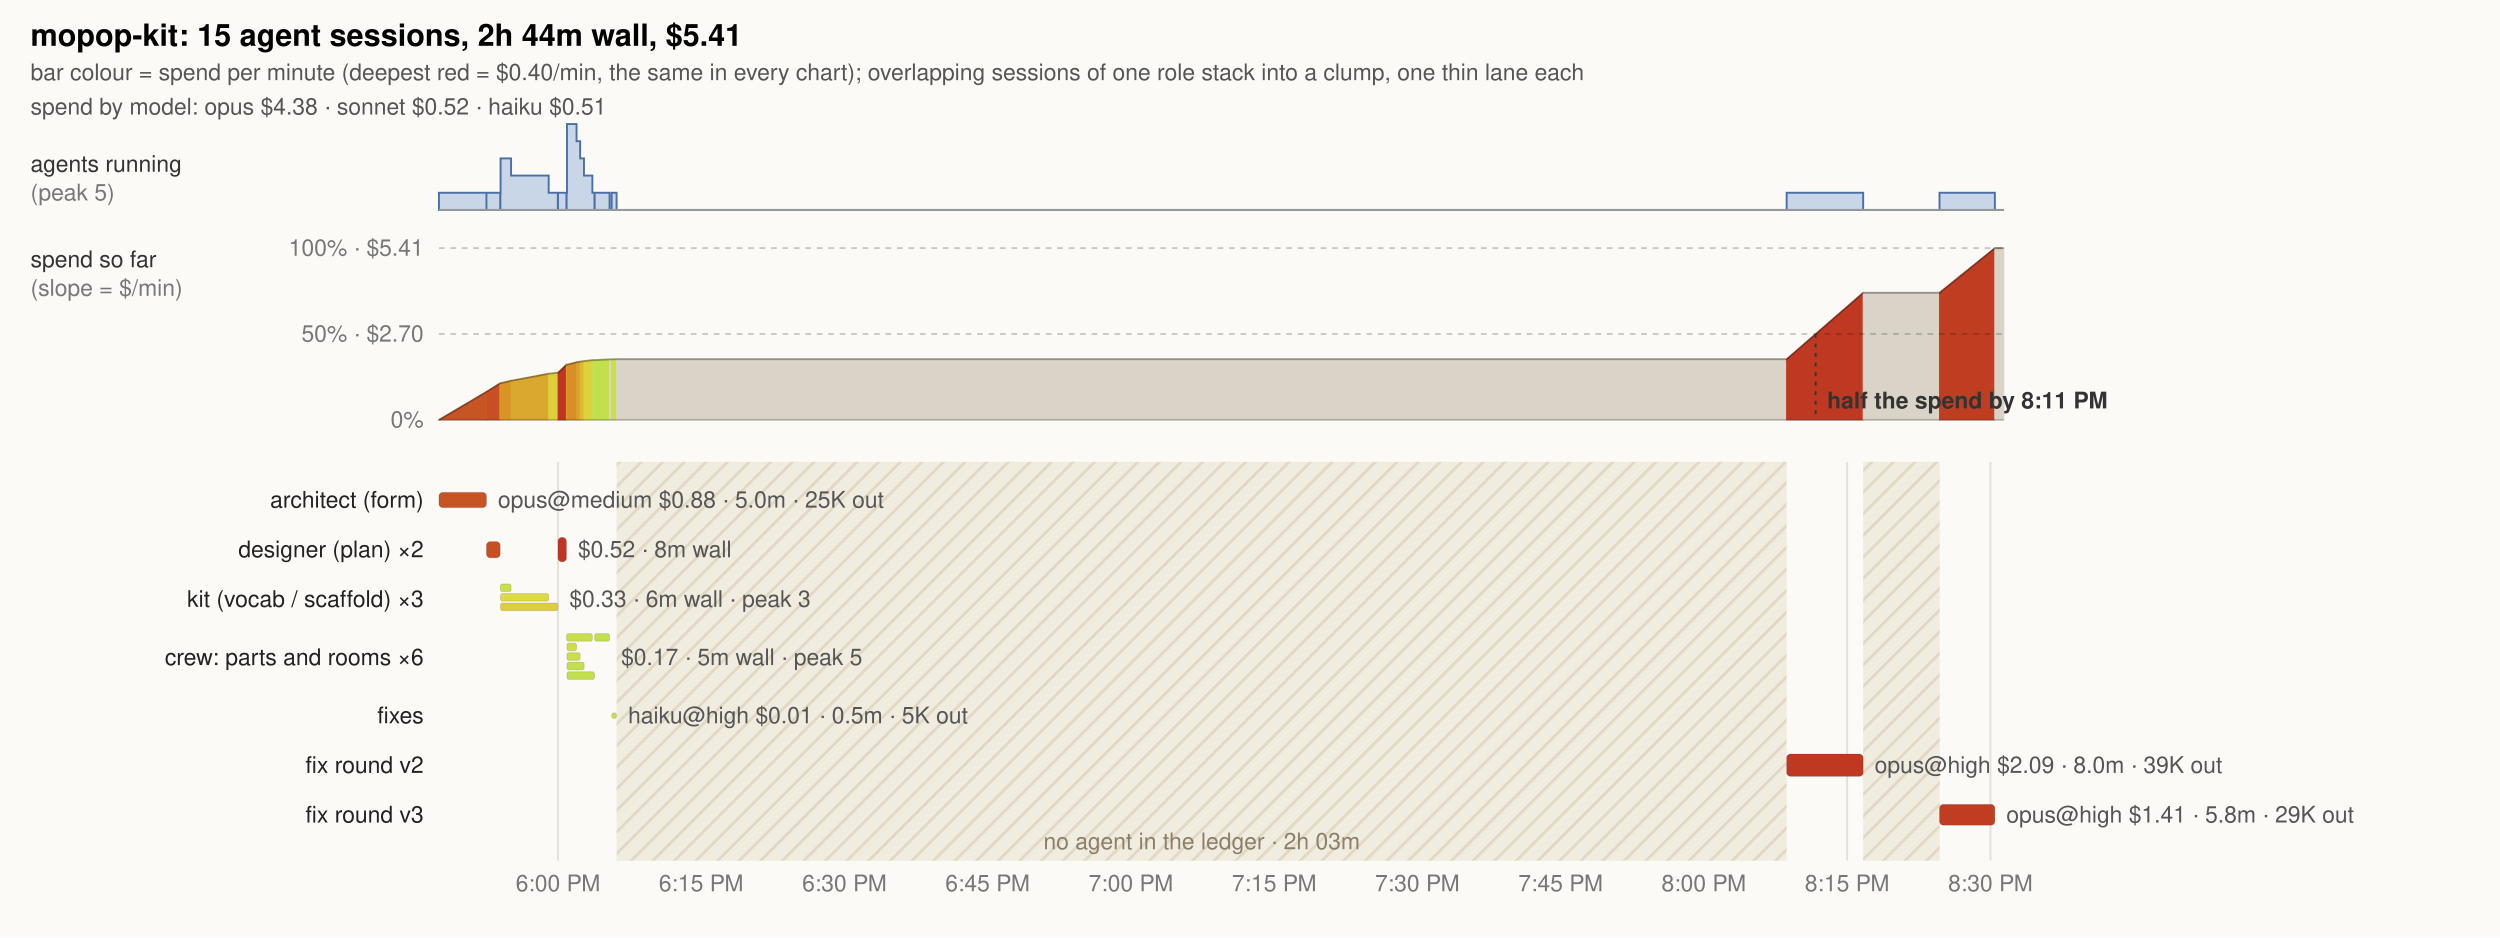
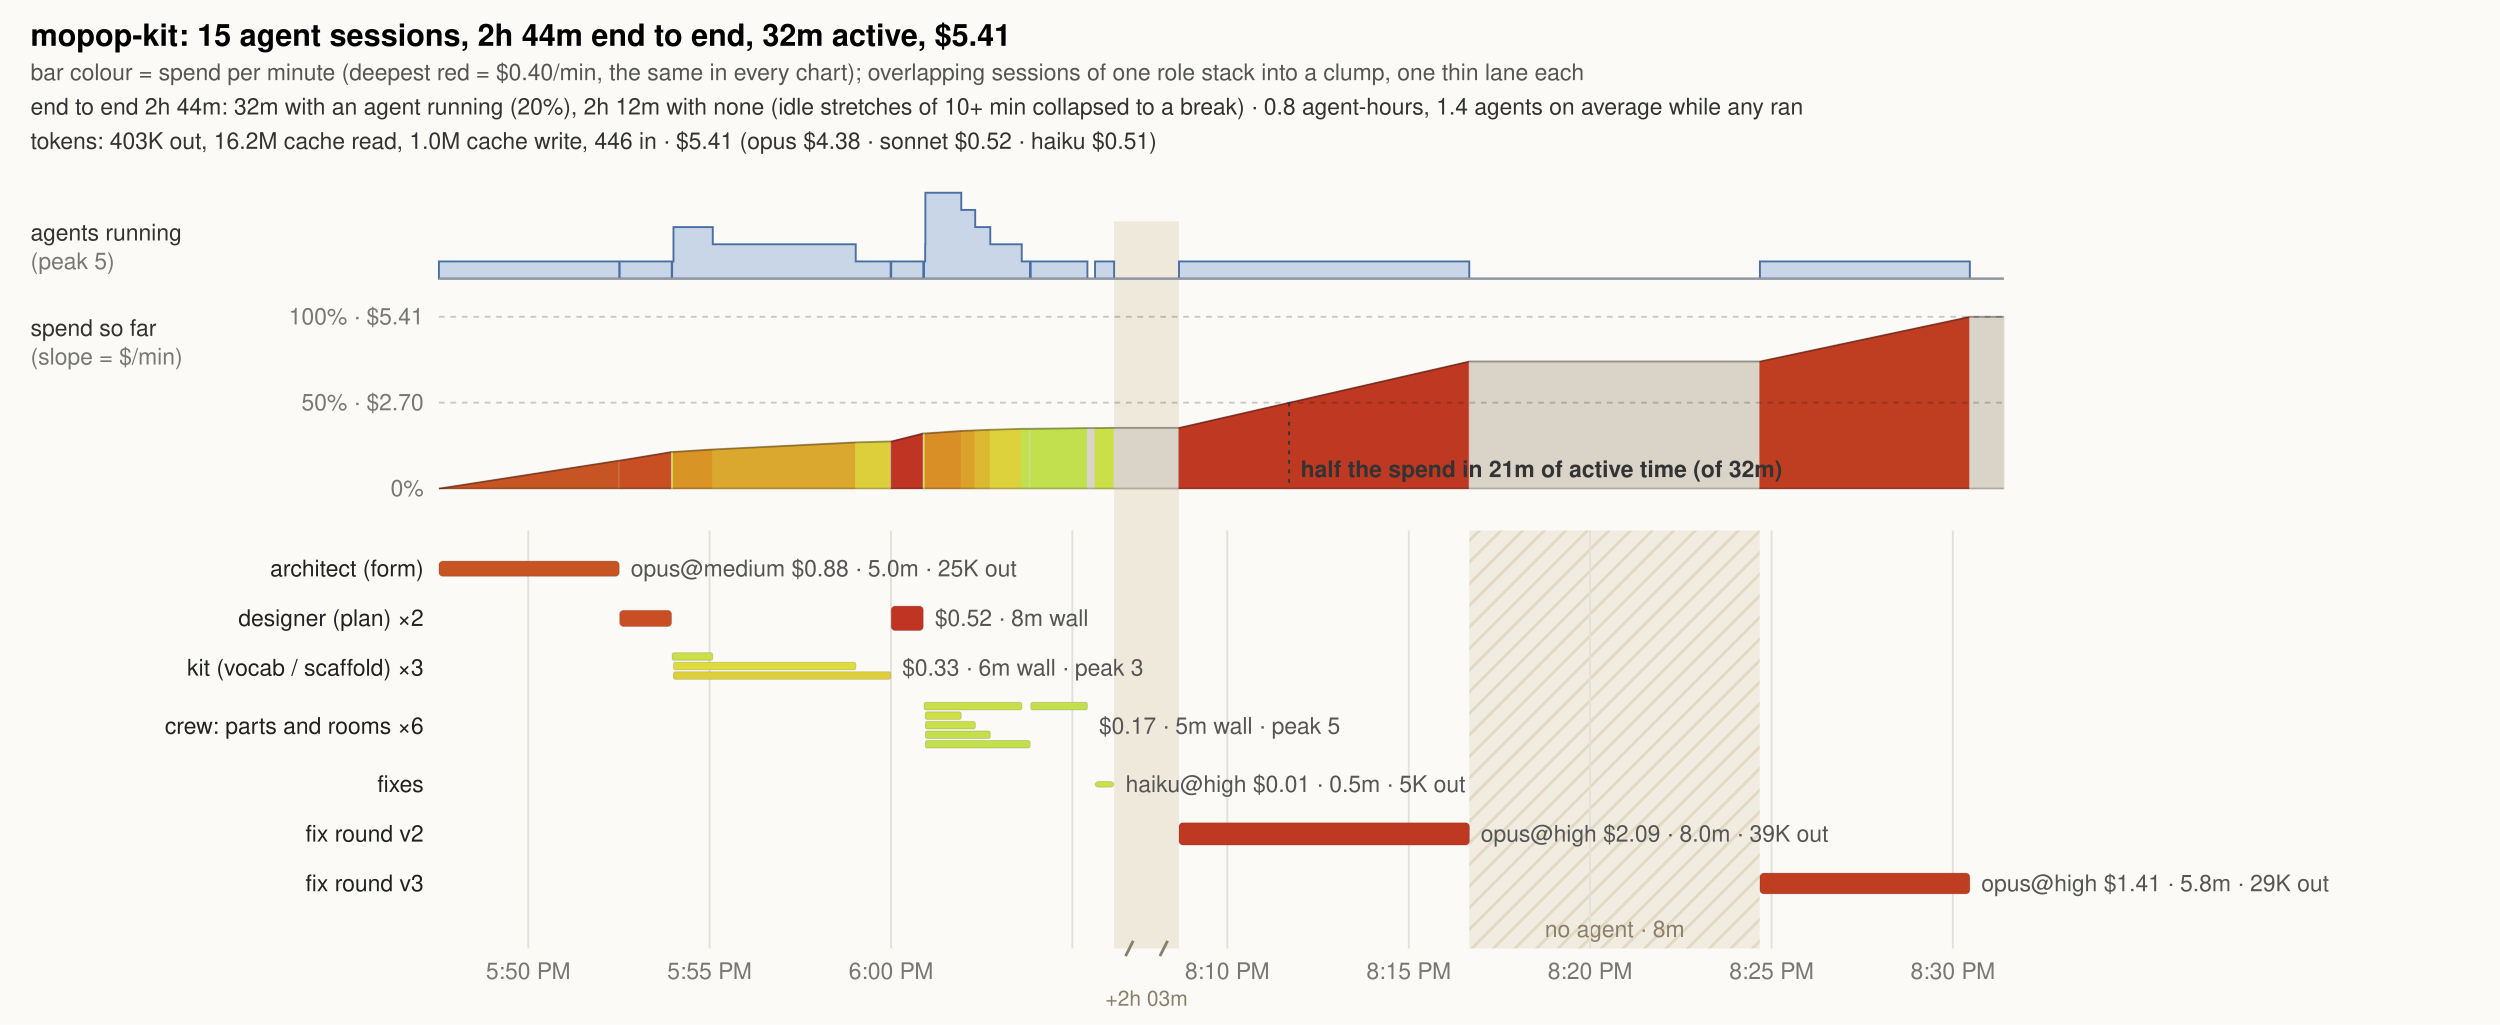
- <svg xmlns="http://www.w3.org/2000/svg" width="1310" height="491" font-family="Helvetica,Arial,sans-serif" font-size="12">
+ <svg xmlns="http://www.w3.org/2000/svg" width="1310" height="537" font-family="Helvetica,Arial,sans-serif" font-size="12">
  <defs>
    <pattern id="idle" width="8" height="8" patternUnits="userSpaceOnUse" patternTransform="rotate(45)">
      <rect width="8" height="8" fill="#f1ece0" />
      <line x1="0" y1="0" x2="0" y2="8" stroke="#e2d9c4" stroke-width="3" />
    </pattern>
  </defs>
  <rect width="100%" height="100%" fill="#fbfaf7" />
-   <text x="16" y="24" font-size="16" font-weight="bold">mopop-kit: 15 agent sessions, 2h 44m wall, $5.41</text>
+   <rect x="583.8" y="116" width="34.0" height="381" fill="#efe9dc" />
+   <text x="16" y="24" font-size="16" font-weight="bold">mopop-kit: 15 agent sessions, 2h 44m end to end, 32m active, $5.41</text>
  <text x="16" y="42" fill="#555">bar colour = spend per minute (deepest red = $0.40/min, the same in every chart); overlapping sessions of one role stack into a clump, one thin lane each</text>
-   <text x="16" y="60" fill="#555">spend by model: opus $4.38 · sonnet $0.52 · haiku $0.51</text>
-   <text x="16" y="90" fill="#333">agents running</text>
-   <text x="16" y="105" fill="#777">(peak 5)</text>
-   <polygon points="230,110 230.0,110.0 230.0,101.0 254.9,101.0 254.9,110.0 254.9,110.0 254.9,101.0 262.1,101.0 262.1,110.0 262.2,110.0 262.2,101.0 262.3,101.0 262.3,92.0 262.3,92.0 262.3,83.0 267.8,83.0 267.8,92.0 287.5,92.0 287.5,101.0 292.3,101.0 292.3,110.0 292.4,110.0 292.4,101.0 296.8,101.0 296.8,110.0 296.9,110.0 296.9,101.0 297.1,101.0 297.1,92.0 297.1,92.0 297.1,83.0 297.1,83.0 297.1,74.0 297.1,74.0 297.1,65.0 302.1,65.0 302.1,74.0 304.0,74.0 304.0,83.0 306.0,83.0 306.0,92.0 310.4,92.0 310.4,101.0 311.5,101.0 311.5,110.0 311.6,110.0 311.6,101.0 319.4,101.0 319.4,110.0 320.5,110.0 320.5,101.0 323.1,101.0 323.1,110.0 936.2,110.0 936.2,101.0 976.3,101.0 976.3,110.0 1016.3,110.0 1016.3,101.0 1045.3,101.0 1045.3,110.0 1050,110" fill="#c9d6e8" stroke="#4a6fa5" stroke-width="1" />
-   <line x1="230" y1="110" x2="1050" y2="110" stroke="#999" />
-   <polygon points="230.0,220 230.0,220.0 254.9,205.3 254.9,220" fill="hsl(18,70%,46%)" stroke="hsl(18,70%,46%)" stroke-width="0.5" />
-   <polygon points="254.9,220 254.9,205.3 254.9,205.3 254.9,220" fill="#d9d4c7" stroke="#d9d4c7" stroke-width="0.5" />
-   <polygon points="254.9,220 254.9,205.3 262.1,200.8 262.1,220" fill="hsl(16,70%,46%)" stroke="hsl(16,70%,46%)" stroke-width="0.5" />
-   <polygon points="262.1,220 262.1,200.8 262.2,200.8 262.2,220" fill="#d9d4c7" stroke="#d9d4c7" stroke-width="0.5" />
-   <polygon points="262.2,220 262.2,200.8 262.3,200.8 262.3,220" fill="hsl(68,70%,58%)" stroke="hsl(68,70%,58%)" stroke-width="0.5" />
-   <polygon points="262.3,220 262.3,200.8 262.3,200.8 262.3,220" fill="hsl(49,70%,53%)" stroke="hsl(49,70%,53%)" stroke-width="0.5" />
-   <polygon points="262.3,220 262.3,200.8 267.8,199.5 267.8,220" fill="hsl(37,70%,50%)" stroke="hsl(37,70%,50%)" stroke-width="0.5" />
-   <polygon points="267.8,220 267.8,199.5 287.5,195.8 287.5,220" fill="hsl(42,70%,52%)" stroke="hsl(42,70%,52%)" stroke-width="0.5" />
-   <polygon points="287.5,220 287.5,195.8 292.3,195.3 292.3,220" fill="hsl(55,70%,55%)" stroke="hsl(55,70%,55%)" stroke-width="0.5" />
-   <polygon points="292.3,220 292.3,195.3 292.4,195.3 292.4,220" fill="#d9d4c7" stroke="#d9d4c7" stroke-width="0.5" />
-   <polygon points="292.4,220 292.4,195.3 296.8,191.1 296.8,220" fill="hsl(7,70%,44%)" stroke="hsl(7,70%,44%)" stroke-width="0.5" />
-   <polygon points="296.8,220 296.8,191.1 296.9,191.1 296.9,220" fill="#d9d4c7" stroke="#d9d4c7" stroke-width="0.5" />
-   <polygon points="296.9,220 296.9,191.1 297.1,191.1 297.1,220" fill="hsl(69,70%,58%)" stroke="hsl(69,70%,58%)" stroke-width="0.5" />
-   <polygon points="297.1,220 297.1,191.1 297.1,191.1 297.1,220" fill="hsl(53,70%,54%)" stroke="hsl(53,70%,54%)" stroke-width="0.5" />
-   <polygon points="297.1,220 297.1,191.1 297.1,191.1 297.1,220" fill="hsl(45,70%,52%)" stroke="hsl(45,70%,52%)" stroke-width="0.5" />
-   <polygon points="297.1,220 297.1,191.1 297.1,191.1 297.1,220" fill="hsl(39,70%,51%)" stroke="hsl(39,70%,51%)" stroke-width="0.5" />
-   <polygon points="297.1,220 297.1,191.1 302.1,189.8 302.1,220" fill="hsl(35,70%,50%)" stroke="hsl(35,70%,50%)" stroke-width="0.5" />
-   <polygon points="302.1,220 302.1,189.8 304.0,189.5 304.0,220" fill="hsl(41,70%,51%)" stroke="hsl(41,70%,51%)" stroke-width="0.5" />
-   <polygon points="304.0,220 304.0,189.5 306.0,189.2 306.0,220" fill="hsl(48,70%,53%)" stroke="hsl(48,70%,53%)" stroke-width="0.5" />
-   <polygon points="306.0,220 306.0,189.2 310.4,188.7 310.4,220" fill="hsl(56,70%,55%)" stroke="hsl(56,70%,55%)" stroke-width="0.5" />
-   <polygon points="310.4,220 310.4,188.7 311.5,188.7 311.5,220" fill="hsl(72,70%,59%)" stroke="hsl(72,70%,59%)" stroke-width="0.5" />
-   <polygon points="311.5,220 311.5,188.7 311.6,188.7 311.6,220" fill="#d9d4c7" stroke="#d9d4c7" stroke-width="0.5" />
-   <polygon points="311.6,220 311.6,188.7 319.4,188.3 319.4,220" fill="hsl(72,70%,59%)" stroke="hsl(72,70%,59%)" stroke-width="0.5" />
-   <polygon points="319.4,220 319.4,188.3 320.5,188.3 320.5,220" fill="#d9d4c7" stroke="#d9d4c7" stroke-width="0.5" />
-   <polygon points="320.5,220 320.5,188.3 323.1,188.2 323.1,220" fill="hsl(68,70%,58%)" stroke="hsl(68,70%,58%)" stroke-width="0.5" />
-   <polygon points="323.1,220 323.1,188.2 936.2,188.2 936.2,220" fill="#d9d4c7" stroke="#d9d4c7" stroke-width="0.5" />
-   <polygon points="936.2,220 936.2,188.2 976.3,153.4 976.3,220" fill="hsl(9,70%,44%)" stroke="hsl(9,70%,44%)" stroke-width="0.5" />
-   <polygon points="976.3,220 976.3,153.4 1016.3,153.4 1016.3,220" fill="#d9d4c7" stroke="#d9d4c7" stroke-width="0.5" />
-   <polygon points="1016.3,220 1016.3,153.4 1045.3,130.0 1045.3,220" fill="hsl(11,70%,44%)" stroke="hsl(11,70%,44%)" stroke-width="0.5" />
-   <polygon points="1045.3,220 1045.3,130.0 1050.0,130.0 1050.0,220" fill="#d9d4c7" stroke="#d9d4c7" stroke-width="0.5" />
-   <polyline points="230.0,220.0 254.9,205.3 254.9,205.3 254.9,205.3 254.9,205.3 262.1,200.8 262.1,200.8 262.2,200.8 262.2,200.8 262.3,200.8 262.3,200.8 262.3,200.8 262.3,200.8 267.8,199.5 267.8,199.5 287.5,195.8 287.5,195.8 292.3,195.3 292.3,195.3 292.4,195.3 292.4,195.3 296.8,191.1 296.8,191.1 296.9,191.1 296.9,191.1 297.1,191.1 297.1,191.1 297.1,191.1 297.1,191.1 297.1,191.1 297.1,191.1 297.1,191.1 297.1,191.1 302.1,189.8 302.1,189.8 304.0,189.5 304.0,189.5 306.0,189.2 306.0,189.2 310.4,188.7 310.4,188.7 311.5,188.7 311.5,188.7 311.6,188.7 311.6,188.7 319.4,188.3 319.4,188.3 320.5,188.3 320.5,188.3 323.1,188.2 323.1,188.2 936.2,188.2 936.2,188.2 976.3,153.4 976.3,153.4 1016.3,153.4 1016.3,153.4 1045.3,130.0 1045.3,130.0 1050.0,130.0" fill="none" stroke="#0005" stroke-width="1" />
-   <text x="16" y="140" fill="#333">spend so far</text>
-   <text x="16" y="155" fill="#777">(slope = $/min)</text>
-   <line x1="230" y1="220" x2="1050" y2="220" stroke="#0003" stroke-dasharray="" />
-   <text x="222" y="224" text-anchor="end" fill="#777">0%</text>
-   <line x1="230" y1="175" x2="1050" y2="175" stroke="#0003" stroke-dasharray="3 3" />
-   <text x="222" y="179" text-anchor="end" fill="#777">50% · $2.70</text>
-   <line x1="230" y1="130" x2="1050" y2="130" stroke="#0003" stroke-dasharray="3 3" />
-   <text x="222" y="134" text-anchor="end" fill="#777">100% · $5.41</text>
-   <line x1="951.4" y1="175" x2="951.4" y2="220" stroke="#333" stroke-dasharray="2 3" />
-   <text x="957.4" y="214" fill="#333" font-weight="bold">half the spend by 8:11 PM</text>
-   <line x1="292.4" y1="242" x2="292.4" y2="451" stroke="#e3e0d8" />
-   <text x="292.4" y="467" text-anchor="middle" fill="#777">6:00 PM</text>
-   <line x1="367.4" y1="242" x2="367.4" y2="451" stroke="#e3e0d8" />
-   <text x="367.4" y="467" text-anchor="middle" fill="#777">6:15 PM</text>
-   <line x1="442.5" y1="242" x2="442.5" y2="451" stroke="#e3e0d8" />
-   <text x="442.5" y="467" text-anchor="middle" fill="#777">6:30 PM</text>
-   <line x1="517.5" y1="242" x2="517.5" y2="451" stroke="#e3e0d8" />
-   <text x="517.5" y="467" text-anchor="middle" fill="#777">6:45 PM</text>
-   <line x1="592.6" y1="242" x2="592.6" y2="451" stroke="#e3e0d8" />
-   <text x="592.6" y="467" text-anchor="middle" fill="#777">7:00 PM</text>
-   <line x1="667.7" y1="242" x2="667.7" y2="451" stroke="#e3e0d8" />
-   <text x="667.7" y="467" text-anchor="middle" fill="#777">7:15 PM</text>
-   <line x1="742.7" y1="242" x2="742.7" y2="451" stroke="#e3e0d8" />
-   <text x="742.7" y="467" text-anchor="middle" fill="#777">7:30 PM</text>
-   <line x1="817.8" y1="242" x2="817.8" y2="451" stroke="#e3e0d8" />
-   <text x="817.8" y="467" text-anchor="middle" fill="#777">7:45 PM</text>
-   <line x1="892.8" y1="242" x2="892.8" y2="451" stroke="#e3e0d8" />
-   <text x="892.8" y="467" text-anchor="middle" fill="#777">8:00 PM</text>
-   <line x1="967.9" y1="242" x2="967.9" y2="451" stroke="#e3e0d8" />
-   <text x="967.9" y="467" text-anchor="middle" fill="#777">8:15 PM</text>
-   <line x1="1043.0" y1="242" x2="1043.0" y2="451" stroke="#e3e0d8" />
-   <text x="1043.0" y="467" text-anchor="middle" fill="#777">8:30 PM</text>
-   <rect x="323.1" y="242" width="613.1" height="209" fill="url(#idle)" />
-   <text x="629.7" y="445" text-anchor="middle" fill="#8a7f6a">no agent in the ledger · 2h 03m</text>
-   <rect x="976.3" y="242" width="40.1" height="209" fill="url(#idle)" />
-   <text x="222" y="266" text-anchor="end" fill="#222">architect (form)</text>
-   <rect x="230.0" y="258.0" width="24.9" height="8.0" rx="2" fill="hsl(18,70%,46%)" stroke="#0002" stroke-width="0.5" />
-   <text x="260.9" y="266" fill="#555">opus@medium $0.88 · 5.0m · 25K out</text>
-   <text x="222" y="292" text-anchor="end" fill="#222">designer (plan) ×2</text>
-   <rect x="254.9" y="283.8" width="7.2" height="8.5" rx="2" fill="hsl(16,70%,46%)" stroke="#0002" stroke-width="0.5" />
-   <rect x="292.4" y="281.6" width="4.4" height="12.8" rx="2" fill="hsl(7,70%,44%)" stroke="#0002" stroke-width="0.5" />
-   <text x="302.8" y="292" fill="#555">$0.52 · 8m wall</text>
-   <text x="222" y="318" text-anchor="end" fill="#222">kit (vocab / scaffold) ×3</text>
-   <rect x="262.2" y="306.0" width="5.6" height="4.0" rx="1" fill="hsl(68,70%,58%)" stroke="#0002" stroke-width="0.5" />
-   <rect x="262.3" y="311.0" width="25.2" height="4.0" rx="1" fill="hsl(59,70%,56%)" stroke="#0002" stroke-width="0.5" />
-   <rect x="262.3" y="316.0" width="30.0" height="4.0" rx="1" fill="hsl(55,70%,55%)" stroke="#0002" stroke-width="0.5" />
-   <text x="298.3" y="318" fill="#555">$0.33 · 6m wall · peak 3</text>
-   <text x="222" y="348.5" text-anchor="end" fill="#222">crew: parts and rooms ×6</text>
-   <rect x="296.9" y="332.0" width="13.5" height="4.0" rx="1" fill="hsl(69,70%,58%)" stroke="#0002" stroke-width="0.5" />
-   <rect x="297.1" y="337.0" width="5.0" height="4.0" rx="1" fill="hsl(66,70%,57%)" stroke="#0002" stroke-width="0.5" />
-   <rect x="297.1" y="342.0" width="6.9" height="4.0" rx="1" fill="hsl(68,70%,58%)" stroke="#0002" stroke-width="0.5" />
-   <rect x="297.1" y="347.0" width="9.0" height="4.0" rx="1" fill="hsl(71,70%,58%)" stroke="#0002" stroke-width="0.5" />
-   <rect x="297.1" y="352.0" width="14.4" height="4.0" rx="1" fill="hsl(72,70%,59%)" stroke="#0002" stroke-width="0.5" />
-   <rect x="311.6" y="332.0" width="7.8" height="4.0" rx="1" fill="hsl(72,70%,59%)" stroke="#0002" stroke-width="0.5" />
-   <text x="325.4" y="348.5" fill="#555">$0.17 · 5m wall · peak 5</text>
-   <text x="222" y="379" text-anchor="end" fill="#222">fixes</text>
-   <rect x="320.5" y="373.5" width="2.6" height="3.0" rx="2" fill="hsl(68,70%,58%)" stroke="#0002" stroke-width="0.5" />
-   <text x="329.1" y="379" fill="#555">haiku@high $0.01 · 0.5m · 5K out</text>
-   <text x="222" y="405" text-anchor="end" fill="#222">fix round v2</text>
-   <rect x="936.2" y="395.1" width="40.1" height="11.7" rx="2" fill="hsl(9,70%,44%)" stroke="#0002" stroke-width="0.5" />
-   <text x="982.3" y="405" fill="#555">opus@high $2.09 · 8.0m · 39K out</text>
-   <text x="222" y="431" text-anchor="end" fill="#222">fix round v3</text>
-   <rect x="1016.3" y="421.5" width="29.0" height="10.9" rx="2" fill="hsl(11,70%,44%)" stroke="#0002" stroke-width="0.5" />
-   <text x="1051.3" y="431" fill="#555">opus@high $1.41 · 5.8m · 29K out</text>
+   <text x="16" y="60" fill="#333">end to end 2h 44m: 32m with an agent running (20%), 2h 12m with none (idle stretches of 10+ min collapsed to a break) · 0.8 agent-hours, 1.4 agents on average while any ran</text>
+   <text x="16" y="78" fill="#333">tokens: 403K out, 16.2M cache read, 1.0M cache write, 446 in · $5.41 (opus $4.38 · sonnet $0.52 · haiku $0.51)</text>
+   <text x="16" y="126" fill="#333">agents running</text>
+   <text x="16" y="141" fill="#777">(peak 5)</text>
+   <polygon points="230,146 230.0,146.0 230.0,137.0 324.5,137.0 324.5,146.0 324.7,146.0 324.7,137.0 352.0,137.0 352.0,146.0 352.2,146.0 352.2,137.0 352.9,137.0 352.9,128.0 352.9,128.0 352.9,119.0 373.5,119.0 373.5,128.0 448.4,128.0 448.4,137.0 466.7,137.0 466.7,146.0 467.0,146.0 467.0,137.0 483.8,137.0 483.8,146.0 484.2,146.0 484.2,137.0 484.8,137.0 484.8,128.0 484.9,128.0 484.9,119.0 484.9,119.0 484.9,110.0 484.9,110.0 484.9,101.0 503.7,101.0 503.7,110.0 511.0,110.0 511.0,119.0 518.9,119.0 518.9,128.0 535.4,128.0 535.4,137.0 539.7,137.0 539.7,146.0 540.1,146.0 540.1,137.0 569.8,137.0 569.8,146.0 573.8,146.0 573.8,137.0 583.8,137.0 583.8,146.0 617.8,146.0 617.8,137.0 769.9,137.0 769.9,146.0 922.2,146.0 922.2,137.0 1032.2,137.0 1032.2,146.0 1050,146" fill="#c9d6e8" stroke="#4a6fa5" stroke-width="1" />
+   <line x1="230" y1="146" x2="1050" y2="146" stroke="#999" />
+   <rect x="769.9" y="278" width="152.2" height="219" fill="url(#idle)" />
+   <text x="846.1" y="491" text-anchor="middle" fill="#8a7f6a">no agent · 8m</text>
+   <polygon points="230.0,256 230.0,256.0 324.5,241.3 324.5,256" fill="hsl(18,70%,46%)" stroke="hsl(18,70%,46%)" stroke-width="0.5" />
+   <polygon points="324.5,256 324.5,241.3 324.7,241.3 324.7,256" fill="#d9d4c7" stroke="#d9d4c7" stroke-width="0.5" />
+   <polygon points="324.7,256 324.7,241.3 352.0,236.8 352.0,256" fill="hsl(16,70%,46%)" stroke="hsl(16,70%,46%)" stroke-width="0.5" />
+   <polygon points="352.0,256 352.0,236.8 352.2,236.8 352.2,256" fill="#d9d4c7" stroke="#d9d4c7" stroke-width="0.5" />
+   <polygon points="352.2,256 352.2,236.8 352.9,236.8 352.9,256" fill="hsl(68,70%,58%)" stroke="hsl(68,70%,58%)" stroke-width="0.5" />
+   <polygon points="352.9,256 352.9,236.8 352.9,236.8 352.9,256" fill="hsl(49,70%,53%)" stroke="hsl(49,70%,53%)" stroke-width="0.5" />
+   <polygon points="352.9,256 352.9,236.8 373.5,235.5 373.5,256" fill="hsl(37,70%,50%)" stroke="hsl(37,70%,50%)" stroke-width="0.5" />
+   <polygon points="373.5,256 373.5,235.5 448.4,231.8 448.4,256" fill="hsl(42,70%,52%)" stroke="hsl(42,70%,52%)" stroke-width="0.5" />
+   <polygon points="448.4,256 448.4,231.8 466.7,231.3 466.7,256" fill="hsl(55,70%,55%)" stroke="hsl(55,70%,55%)" stroke-width="0.5" />
+   <polygon points="466.7,256 466.7,231.3 467.0,231.3 467.0,256" fill="#d9d4c7" stroke="#d9d4c7" stroke-width="0.5" />
+   <polygon points="467.0,256 467.0,231.3 483.8,227.1 483.8,256" fill="hsl(7,70%,44%)" stroke="hsl(7,70%,44%)" stroke-width="0.5" />
+   <polygon points="483.8,256 483.8,227.1 484.2,227.1 484.2,256" fill="#d9d4c7" stroke="#d9d4c7" stroke-width="0.5" />
+   <polygon points="484.2,256 484.2,227.1 484.8,227.1 484.8,256" fill="hsl(69,70%,58%)" stroke="hsl(69,70%,58%)" stroke-width="0.5" />
+   <polygon points="484.8,256 484.8,227.1 484.9,227.1 484.9,256" fill="hsl(53,70%,54%)" stroke="hsl(53,70%,54%)" stroke-width="0.5" />
+   <polygon points="484.9,256 484.9,227.1 484.9,227.1 484.9,256" fill="hsl(45,70%,52%)" stroke="hsl(45,70%,52%)" stroke-width="0.5" />
+   <polygon points="484.9,256 484.9,227.1 484.9,227.1 484.9,256" fill="hsl(39,70%,51%)" stroke="hsl(39,70%,51%)" stroke-width="0.5" />
+   <polygon points="484.9,256 484.9,227.1 503.7,225.8 503.7,256" fill="hsl(35,70%,50%)" stroke="hsl(35,70%,50%)" stroke-width="0.5" />
+   <polygon points="503.7,256 503.7,225.8 511.0,225.5 511.0,256" fill="hsl(41,70%,51%)" stroke="hsl(41,70%,51%)" stroke-width="0.5" />
+   <polygon points="511.0,256 511.0,225.5 518.9,225.2 518.9,256" fill="hsl(48,70%,53%)" stroke="hsl(48,70%,53%)" stroke-width="0.5" />
+   <polygon points="518.9,256 518.9,225.2 535.4,224.7 535.4,256" fill="hsl(56,70%,55%)" stroke="hsl(56,70%,55%)" stroke-width="0.5" />
+   <polygon points="535.4,256 535.4,224.7 539.7,224.7 539.7,256" fill="hsl(72,70%,59%)" stroke="hsl(72,70%,59%)" stroke-width="0.5" />
+   <polygon points="539.7,256 539.7,224.7 540.1,224.7 540.1,256" fill="#d9d4c7" stroke="#d9d4c7" stroke-width="0.5" />
+   <polygon points="540.1,256 540.1,224.7 569.8,224.3 569.8,256" fill="hsl(72,70%,59%)" stroke="hsl(72,70%,59%)" stroke-width="0.5" />
+   <polygon points="569.8,256 569.8,224.3 573.8,224.3 573.8,256" fill="#d9d4c7" stroke="#d9d4c7" stroke-width="0.5" />
+   <polygon points="573.8,256 573.8,224.3 583.8,224.2 583.8,256" fill="hsl(68,70%,58%)" stroke="hsl(68,70%,58%)" stroke-width="0.5" />
+   <polygon points="583.8,256 583.8,224.2 617.8,224.2 617.8,256" fill="#d9d4c7" stroke="#d9d4c7" stroke-width="0.5" />
+   <polygon points="617.8,256 617.8,224.2 769.9,189.4 769.9,256" fill="hsl(9,70%,44%)" stroke="hsl(9,70%,44%)" stroke-width="0.5" />
+   <polygon points="769.9,256 769.9,189.4 922.2,189.4 922.2,256" fill="#d9d4c7" stroke="#d9d4c7" stroke-width="0.5" />
+   <polygon points="922.2,256 922.2,189.4 1032.2,166.0 1032.2,256" fill="hsl(11,70%,44%)" stroke="hsl(11,70%,44%)" stroke-width="0.5" />
+   <polygon points="1032.2,256 1032.2,166.0 1050.0,166.0 1050.0,256" fill="#d9d4c7" stroke="#d9d4c7" stroke-width="0.5" />
+   <polyline points="230.0,256.0 324.5,241.3 324.5,241.3 324.7,241.3 324.7,241.3 352.0,236.8 352.0,236.8 352.2,236.8 352.2,236.8 352.9,236.8 352.9,236.8 352.9,236.8 352.9,236.8 373.5,235.5 373.5,235.5 448.4,231.8 448.4,231.8 466.7,231.3 466.7,231.3 467.0,231.3 467.0,231.3 483.8,227.1 483.8,227.1 484.2,227.1 484.2,227.1 484.8,227.1 484.8,227.1 484.9,227.1 484.9,227.1 484.9,227.1 484.9,227.1 484.9,227.1 484.9,227.1 503.7,225.8 503.7,225.8 511.0,225.5 511.0,225.5 518.9,225.2 518.9,225.2 535.4,224.7 535.4,224.7 539.7,224.7 539.7,224.7 540.1,224.7 540.1,224.7 569.8,224.3 569.8,224.3 573.8,224.3 573.8,224.3 583.8,224.2 583.8,224.2 617.8,224.2 617.8,224.2 769.9,189.4 769.9,189.4 922.2,189.4 922.2,189.4 1032.2,166.0 1032.2,166.0 1050.0,166.0" fill="none" stroke="#0005" stroke-width="1" />
+   <text x="16" y="176" fill="#333">spend so far</text>
+   <text x="16" y="191" fill="#777">(slope = $/min)</text>
+   <line x1="230" y1="256" x2="1050" y2="256" stroke="#0003" stroke-dasharray="" />
+   <text x="222" y="260" text-anchor="end" fill="#777">0%</text>
+   <line x1="230" y1="211" x2="1050" y2="211" stroke="#0003" stroke-dasharray="3 3" />
+   <text x="222" y="215" text-anchor="end" fill="#777">50% · $2.70</text>
+   <line x1="230" y1="166" x2="1050" y2="166" stroke="#0003" stroke-dasharray="3 3" />
+   <text x="222" y="170" text-anchor="end" fill="#777">100% · $5.41</text>
+   <line x1="675.5" y1="211" x2="675.5" y2="256" stroke="#333" stroke-dasharray="2 3" />
+   <text x="681.5" y="250" fill="#333" font-weight="bold">half the spend in 21m of active time (of 32m)</text>
+   <line x1="276.8" y1="278" x2="276.8" y2="497" stroke="#e3e0d8" />
+   <text x="276.8" y="513" text-anchor="middle" fill="#777">5:50 PM</text>
+   <line x1="371.8" y1="278" x2="371.8" y2="497" stroke="#e3e0d8" />
+   <text x="371.8" y="513" text-anchor="middle" fill="#777">5:55 PM</text>
+   <line x1="466.9" y1="278" x2="466.9" y2="497" stroke="#e3e0d8" />
+   <text x="466.9" y="513" text-anchor="middle" fill="#777">6:00 PM</text>
+   <line x1="561.9" y1="278" x2="561.9" y2="497" stroke="#e3e0d8" />
+   <path d="M589.8,501 l4,-8 M607.8,501 l4,-8" stroke="#8a7f6a" stroke-width="1.5" />
+   <text x="600.8" y="527" text-anchor="middle" fill="#8a7f6a" font-size="11">+2h 03m</text>
+   <line x1="643.1" y1="278" x2="643.1" y2="497" stroke="#e3e0d8" />
+   <text x="643.1" y="513" text-anchor="middle" fill="#777">8:10 PM</text>
+   <line x1="738.2" y1="278" x2="738.2" y2="497" stroke="#e3e0d8" />
+   <text x="738.2" y="513" text-anchor="middle" fill="#777">8:15 PM</text>
+   <line x1="833.2" y1="278" x2="833.2" y2="497" stroke="#e3e0d8" />
+   <text x="833.2" y="513" text-anchor="middle" fill="#777">8:20 PM</text>
+   <line x1="928.3" y1="278" x2="928.3" y2="497" stroke="#e3e0d8" />
+   <text x="928.3" y="513" text-anchor="middle" fill="#777">8:25 PM</text>
+   <line x1="1023.3" y1="278" x2="1023.3" y2="497" stroke="#e3e0d8" />
+   <text x="1023.3" y="513" text-anchor="middle" fill="#777">8:30 PM</text>
+   <text x="222" y="302" text-anchor="end" fill="#222">architect (form)</text>
+   <rect x="230.0" y="294.0" width="94.5" height="8.0" rx="2" fill="hsl(18,70%,46%)" stroke="#0002" stroke-width="0.5" />
+   <text x="330.5" y="302" fill="#555">opus@medium $0.88 · 5.0m · 25K out</text>
+   <text x="222" y="328" text-anchor="end" fill="#222">designer (plan) ×2</text>
+   <rect x="324.7" y="319.8" width="27.2" height="8.5" rx="2" fill="hsl(16,70%,46%)" stroke="#0002" stroke-width="0.5" />
+   <rect x="467.0" y="317.6" width="16.8" height="12.8" rx="2" fill="hsl(7,70%,44%)" stroke="#0002" stroke-width="0.5" />
+   <text x="489.8" y="328" fill="#555">$0.52 · 8m wall</text>
+   <text x="222" y="354" text-anchor="end" fill="#222">kit (vocab / scaffold) ×3</text>
+   <rect x="352.2" y="342.0" width="21.3" height="4.0" rx="1" fill="hsl(68,70%,58%)" stroke="#0002" stroke-width="0.5" />
+   <rect x="352.9" y="347.0" width="95.6" height="4.0" rx="1" fill="hsl(59,70%,56%)" stroke="#0002" stroke-width="0.5" />
+   <rect x="352.9" y="352.0" width="113.8" height="4.0" rx="1" fill="hsl(55,70%,55%)" stroke="#0002" stroke-width="0.5" />
+   <text x="472.7" y="354" fill="#555">$0.33 · 6m wall · peak 3</text>
+   <text x="222" y="384.5" text-anchor="end" fill="#222">crew: parts and rooms ×6</text>
+   <rect x="484.2" y="368.0" width="51.3" height="4.0" rx="1" fill="hsl(69,70%,58%)" stroke="#0002" stroke-width="0.5" />
+   <rect x="484.8" y="373.0" width="18.9" height="4.0" rx="1" fill="hsl(66,70%,57%)" stroke="#0002" stroke-width="0.5" />
+   <rect x="484.9" y="378.0" width="26.2" height="4.0" rx="1" fill="hsl(68,70%,58%)" stroke="#0002" stroke-width="0.5" />
+   <rect x="484.9" y="383.0" width="34.0" height="4.0" rx="1" fill="hsl(71,70%,58%)" stroke="#0002" stroke-width="0.5" />
+   <rect x="484.9" y="388.0" width="54.9" height="4.0" rx="1" fill="hsl(72,70%,59%)" stroke="#0002" stroke-width="0.5" />
+   <rect x="540.1" y="368.0" width="29.7" height="4.0" rx="1" fill="hsl(72,70%,59%)" stroke="#0002" stroke-width="0.5" />
+   <text x="575.8" y="384.5" fill="#555">$0.17 · 5m wall · peak 5</text>
+   <text x="222" y="415" text-anchor="end" fill="#222">fixes</text>
+   <rect x="573.8" y="409.5" width="9.9" height="3.0" rx="2" fill="hsl(68,70%,58%)" stroke="#0002" stroke-width="0.5" />
+   <text x="589.8" y="415" fill="#555">haiku@high $0.01 · 0.5m · 5K out</text>
+   <text x="222" y="441" text-anchor="end" fill="#222">fix round v2</text>
+   <rect x="617.8" y="431.1" width="152.2" height="11.7" rx="2" fill="hsl(9,70%,44%)" stroke="#0002" stroke-width="0.5" />
+   <text x="775.9" y="441" fill="#555">opus@high $2.09 · 8.0m · 39K out</text>
+   <text x="222" y="467" text-anchor="end" fill="#222">fix round v3</text>
+   <rect x="922.2" y="457.5" width="110.0" height="10.9" rx="2" fill="hsl(11,70%,44%)" stroke="#0002" stroke-width="0.5" />
+   <text x="1038.2" y="467" fill="#555">opus@high $1.41 · 5.8m · 29K out</text>
</svg>
